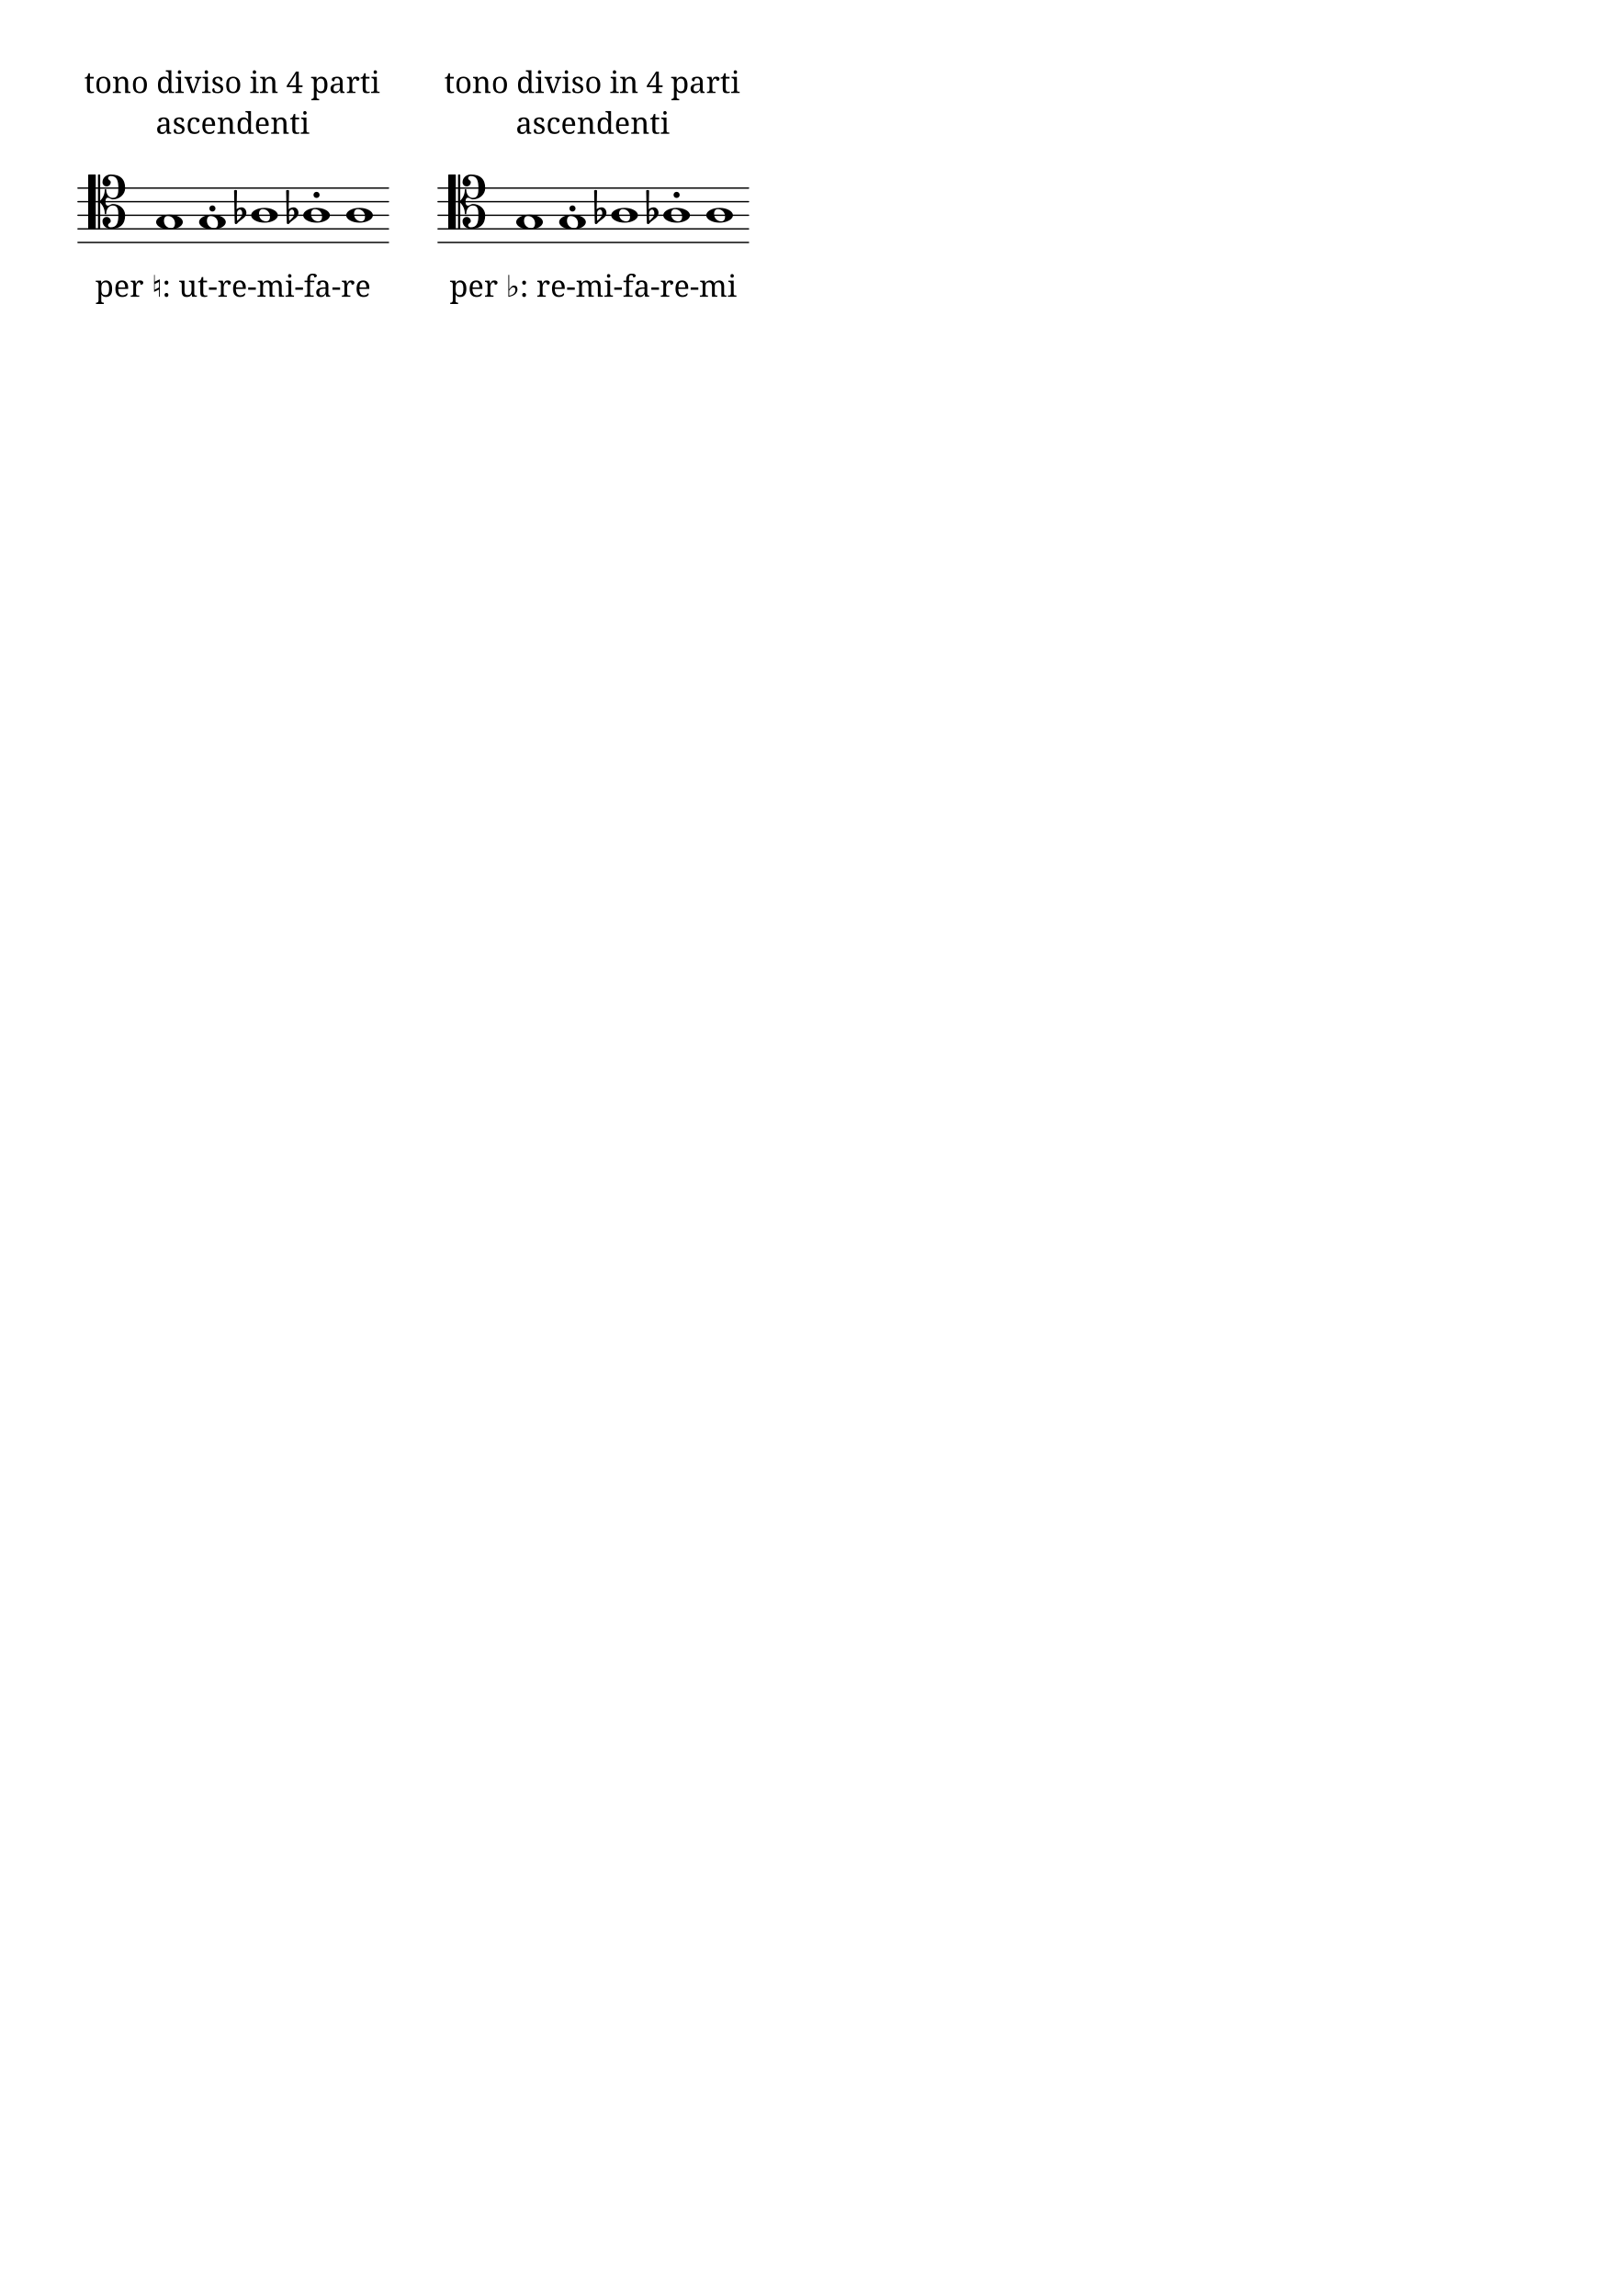
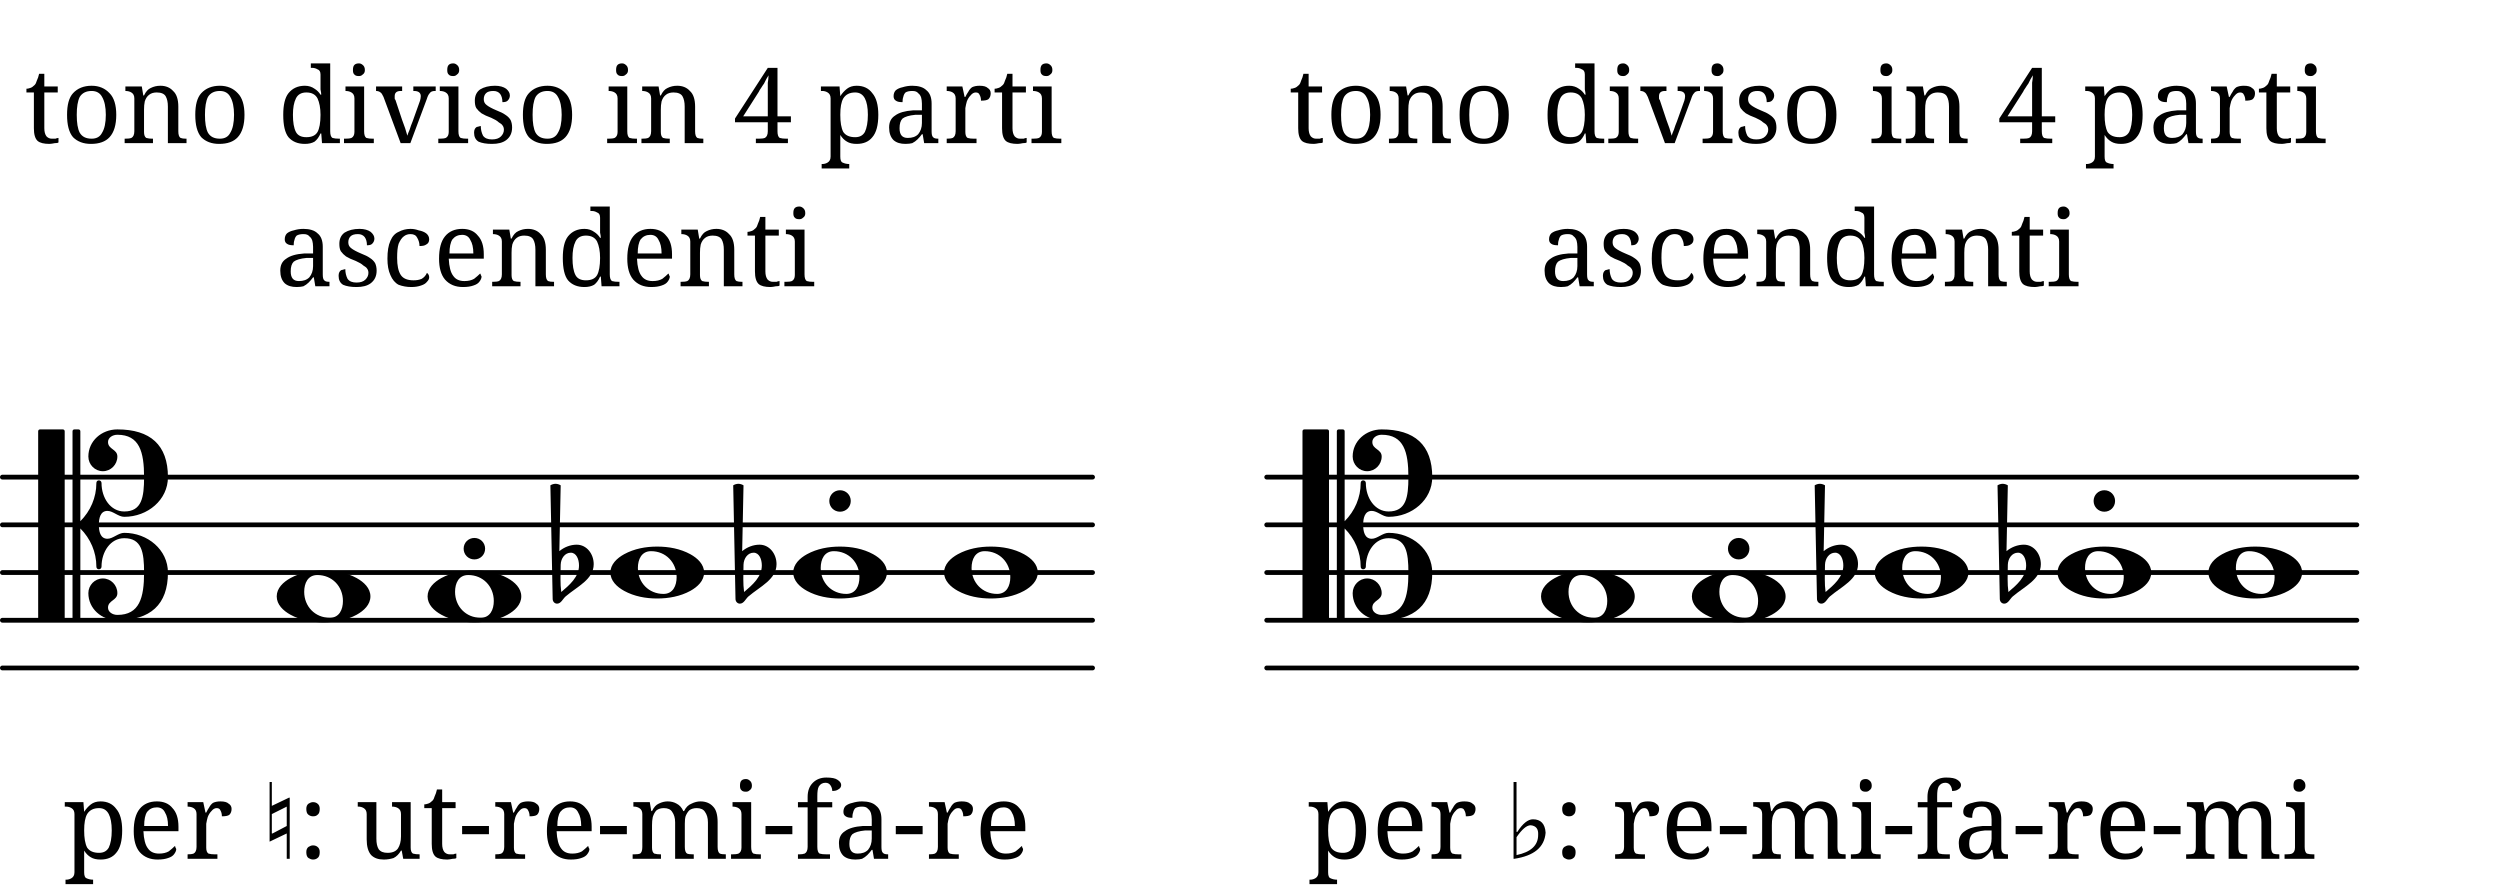
- <svg xmlns="http://www.w3.org/2000/svg" xmlns:xlink="http://www.w3.org/1999/xlink" version="1.2" width="210.00mm" height="297.00mm" viewBox="0 0 119.502 169.009">
+ <svg xmlns="http://www.w3.org/2000/svg" xmlns:xlink="http://www.w3.org/1999/xlink" version="1.2" width="92.08mm" height="32.56mm" viewBox="0 -0 52.4 18.528">
  <style type="text/css">

tspan { white-space: pre; }

</style>
-   <g transform="translate(6.1976, 6.8453)">
+   <g transform="translate(0.5071, 3)">
    <text font-family="serif" font-size="2.2" text-anchor="start" fill="currentColor">
      <tspan>tono diviso in 4 parti</tspan>
    </text>
  </g>
-   <g transform="translate(11.4557, 9.8453)">
+   <g transform="translate(5.7652, 6)">
    <text font-family="serif" font-size="2.2" text-anchor="start" fill="currentColor">
      <tspan>ascendenti</tspan>
    </text>
  </g>
-   <g transform="translate(5.6906, 17.8453)">
+   <g transform="translate(0, 14)">
    <line stroke-linejoin="round" stroke-linecap="round" stroke-width="0.1" stroke="currentColor" x1="0.05" y1="0" x2="22.9" y2="0" />
  </g>
-   <g transform="translate(5.6906, 16.8453)">
+   <g transform="translate(0, 13)">
    <line stroke-linejoin="round" stroke-linecap="round" stroke-width="0.1" stroke="currentColor" x1="0.05" y1="0" x2="22.9" y2="0" />
  </g>
-   <g transform="translate(5.6906, 15.8453)">
+   <g transform="translate(0, 12)">
    <line stroke-linejoin="round" stroke-linecap="round" stroke-width="0.1" stroke="currentColor" x1="0.05" y1="0" x2="22.9" y2="0" />
  </g>
-   <g transform="translate(5.6906, 14.8453)">
+   <g transform="translate(0, 11)">
    <line stroke-linejoin="round" stroke-linecap="round" stroke-width="0.1" stroke="currentColor" x1="0.05" y1="0" x2="22.9" y2="0" />
  </g>
-   <g transform="translate(5.6906, 13.8453)">
+   <g transform="translate(0, 10)">
    <line stroke-linejoin="round" stroke-linecap="round" stroke-width="0.1" stroke="currentColor" x1="0.05" y1="0" x2="22.9" y2="0" />
  </g>
  <a style="color:inherit;" xlink:href="textedit:///home/johannes/common-lisp/setzkasten/lilypond-export/b1-c11-m1-d.ly:44:16:17">
-     <g transform="translate(18.4846, 15.8453)">
+     <g transform="translate(12.794, 12)">
      <path transform="scale(0.004, -0.004)" d="M213 112c-50 0 -69 -43 -69 -88c0 -77 57 -136 134 -136c50 0 69 43 69 88c0 77 -57 136 -134 136zM491 0c0 -43 -34 -75 -72 -96c-53 -29 -114 -40 -174 -40s-120 11 -173 40c-38 21 -72 53 -72 96s34 75 72 96c53 29 113 40 173 40s121 -11 174 -40 c38 -21 72 -53 72 -96z" fill="currentColor" />
    </g>
  </a>
-   <g transform="translate(17.3346, 15.8453)">
+   <g transform="translate(11.644, 12)">
    <path transform="scale(0.004, -0.004)" d="M27 41l-1 -66v-11c0 -22 1 -44 4 -66c45 38 93 80 93 139c0 33 -14 67 -43 67c-31 0 -52 -30 -53 -63zM-15 -138l-12 595c8 5 18 8 27 8s19 -3 27 -8l-7 -345c25 21 58 34 91 34c52 0 89 -48 89 -102c0 -80 -86 -117 -147 -169c-15 -13 -24 -38 -45 -38 c-13 0 -23 11 -23 25z" fill="currentColor" />
  </g>
  <a style="color:inherit;" xlink:href="textedit:///home/johannes/common-lisp/setzkasten/lilypond-export/b1-c11-m1-d.ly:45:21:22">
-     <g transform="translate(22.3166, 15.8453)">
+     <g transform="translate(16.626, 12)">
      <path transform="scale(0.004, -0.004)" d="M213 112c-50 0 -69 -43 -69 -88c0 -77 57 -136 134 -136c50 0 69 43 69 88c0 77 -57 136 -134 136zM491 0c0 -43 -34 -75 -72 -96c-53 -29 -114 -40 -174 -40s-120 11 -173 40c-38 21 -72 53 -72 96s34 75 72 96c53 29 113 40 173 40s121 -11 174 -40 c38 -21 72 -53 72 -96z" fill="currentColor" />
    </g>
  </a>
  <a style="color:inherit;" xlink:href="textedit:///home/johannes/common-lisp/setzkasten/lilypond-export/b1-c11-m1-d.ly:45:24:25">
-     <g transform="translate(23.2976, 14.3453)">
+     <g transform="translate(17.607, 10.5)">
      <path transform="scale(0.0045, -0.0045)" d="M-50 0c0 28 22 50 50 50s50 -22 50 -50s-22 -50 -50 -50s-50 22 -50 50z" fill="currentColor" />
    </g>
  </a>
-   <g transform="translate(21.1666, 15.8453)">
+   <g transform="translate(15.476, 12)">
    <path transform="scale(0.004, -0.004)" d="M27 41l-1 -66v-11c0 -22 1 -44 4 -66c45 38 93 80 93 139c0 33 -14 67 -43 67c-31 0 -52 -30 -53 -63zM-15 -138l-12 595c8 5 18 8 27 8s19 -3 27 -8l-7 -345c25 21 58 34 91 34c52 0 89 -48 89 -102c0 -80 -86 -117 -147 -169c-15 -13 -24 -38 -45 -38 c-13 0 -23 11 -23 25z" fill="currentColor" />
  </g>
  <a style="color:inherit;" xlink:href="textedit:///home/johannes/common-lisp/setzkasten/lilypond-export/b1-c11-m1-d.ly:46:16:17">
-     <g transform="translate(25.4786, 15.8453)">
+     <g transform="translate(19.788, 12)">
      <path transform="scale(0.004, -0.004)" d="M213 112c-50 0 -69 -43 -69 -88c0 -77 57 -136 134 -136c50 0 69 43 69 88c0 77 -57 136 -134 136zM491 0c0 -43 -34 -75 -72 -96c-53 -29 -114 -40 -174 -40s-120 11 -173 40c-38 21 -72 53 -72 96s34 75 72 96c53 29 113 40 173 40s121 -11 174 -40 c38 -21 72 -53 72 -96z" fill="currentColor" />
    </g>
  </a>
  <a style="color:inherit;" xlink:href="textedit:///home/johannes/common-lisp/setzkasten/lilypond-export/b1-c11-m1-d.ly:43:23:24">
-     <g transform="translate(15.6336, 15.3453)">
+     <g transform="translate(9.943, 11.5)">
      <path transform="scale(0.0045, -0.0045)" d="M-50 0c0 28 22 50 50 50s50 -22 50 -50s-22 -50 -50 -50s-50 22 -50 50z" fill="currentColor" />
    </g>
  </a>
  <a style="color:inherit;" xlink:href="textedit:///home/johannes/common-lisp/setzkasten/lilypond-export/b1-c11-m1-d.ly:42:30:31">
-     <g transform="translate(11.4906, 16.3453)">
+     <g transform="translate(5.8, 12.5)">
      <path transform="scale(0.004, -0.004)" d="M213 112c-50 0 -69 -43 -69 -88c0 -77 57 -136 134 -136c50 0 69 43 69 88c0 77 -57 136 -134 136zM491 0c0 -43 -34 -75 -72 -96c-53 -29 -114 -40 -174 -40s-120 11 -173 40c-38 21 -72 53 -72 96s34 75 72 96c53 29 113 40 173 40s121 -11 174 -40 c38 -21 72 -53 72 -96z" fill="currentColor" />
    </g>
  </a>
-   <g transform="translate(6.4906, 14.8453)">
+   <g transform="translate(0.8, 11)">
    <path transform="scale(0.004, -0.004)" d="M318 0c0 -33 7 -73 45 -73c29 0 57 31 88 31c123 0 229 -89 229 -208c0 -169 -93 -250 -265 -250c-83 0 -152 61 -152 142c0 42 34 77 76 77s76 -35 76 -77c0 -39 -49 -37 -49 -76c0 -23 24 -38 49 -38c116 0 140 90 140 222c0 106 -12 180 -104 180 c-72 0 -119 -71 -119 -149c0 -9 -7 -14 -14 -14s-13 5 -13 14c0 76 -31 147 -84 200v-471c0 -6 -4 -10 -10 -10h-21c-6 0 -10 4 -10 10v980c0 6 4 10 10 10h21c6 0 10 -4 10 -10v-471c53 53 84 124 84 200c0 9 6 14 13 14s14 -5 14 -14c0 -78 47 -149 119 -149 c92 0 104 74 104 180c0 132 -24 222 -140 222c-25 0 -49 -15 -49 -38c0 -39 49 -37 49 -76c0 -42 -34 -77 -76 -77s-76 35 -76 77c0 81 69 142 152 142c172 0 265 -81 265 -250c0 -119 -106 -208 -229 -208c-31 0 -59 31 -88 31c-38 0 -45 -40 -45 -73zM129 -500h-119 c-6 0 -10 4 -10 10v980c0 6 4 10 10 10h119c6 0 10 -4 10 -10v-980c0 -6 -4 -10 -10 -10z" fill="currentColor" />
  </g>
  <a style="color:inherit;" xlink:href="textedit:///home/johannes/common-lisp/setzkasten/lilypond-export/b1-c11-m1-d.ly:43:21:22">
-     <g transform="translate(14.6526, 16.3453)">
+     <g transform="translate(8.962, 12.5)">
      <path transform="scale(0.004, -0.004)" d="M213 112c-50 0 -69 -43 -69 -88c0 -77 57 -136 134 -136c50 0 69 43 69 88c0 77 -57 136 -134 136zM491 0c0 -43 -34 -75 -72 -96c-53 -29 -114 -40 -174 -40s-120 11 -173 40c-38 21 -72 53 -72 96s34 75 72 96c53 29 113 40 173 40s121 -11 174 -40 c38 -21 72 -53 72 -96z" fill="currentColor" />
    </g>
  </a>
-   <g transform="translate(7.0171, 21.8453)">
+   <g transform="translate(1.3265, 18)">
    <text font-family="serif" font-size="2.2" text-anchor="start" fill="currentColor">
      <tspan>per ♮: ut-re-mi-fa-re</tspan>
    </text>
  </g>
-   <g transform="translate(32.6977, 6.8453)">
+   <g transform="translate(27.0071, 3)">
    <text font-family="serif" font-size="2.2" text-anchor="start" fill="currentColor">
      <tspan>tono diviso in 4 parti</tspan>
    </text>
  </g>
-   <g transform="translate(37.9557, 9.8453)">
+   <g transform="translate(32.2652, 6)">
    <text font-family="serif" font-size="2.2" text-anchor="start" fill="currentColor">
      <tspan>ascendenti</tspan>
    </text>
  </g>
-   <g transform="translate(32.1906, 17.8453)">
+   <g transform="translate(26.5, 14)">
    <line stroke-linejoin="round" stroke-linecap="round" stroke-width="0.1" stroke="currentColor" x1="0.05" y1="0" x2="22.9" y2="0" />
  </g>
-   <g transform="translate(32.1906, 16.8453)">
+   <g transform="translate(26.5, 13)">
    <line stroke-linejoin="round" stroke-linecap="round" stroke-width="0.1" stroke="currentColor" x1="0.05" y1="0" x2="22.9" y2="0" />
  </g>
-   <g transform="translate(32.1906, 15.8453)">
+   <g transform="translate(26.5, 12)">
    <line stroke-linejoin="round" stroke-linecap="round" stroke-width="0.1" stroke="currentColor" x1="0.05" y1="0" x2="22.9" y2="0" />
  </g>
-   <g transform="translate(32.1906, 14.8453)">
+   <g transform="translate(26.5, 11)">
    <line stroke-linejoin="round" stroke-linecap="round" stroke-width="0.1" stroke="currentColor" x1="0.05" y1="0" x2="22.9" y2="0" />
  </g>
-   <g transform="translate(32.1906, 13.8453)">
+   <g transform="translate(26.5, 10)">
    <line stroke-linejoin="round" stroke-linecap="round" stroke-width="0.1" stroke="currentColor" x1="0.05" y1="0" x2="22.9" y2="0" />
  </g>
  <a style="color:inherit;" xlink:href="textedit:///home/johannes/common-lisp/setzkasten/lilypond-export/b1-c11-m1-d.ly:84:16:17">
-     <g transform="translate(44.9846, 15.8453)">
+     <g transform="translate(39.294, 12)">
      <path transform="scale(0.004, -0.004)" d="M213 112c-50 0 -69 -43 -69 -88c0 -77 57 -136 134 -136c50 0 69 43 69 88c0 77 -57 136 -134 136zM491 0c0 -43 -34 -75 -72 -96c-53 -29 -114 -40 -174 -40s-120 11 -173 40c-38 21 -72 53 -72 96s34 75 72 96c53 29 113 40 173 40s121 -11 174 -40 c38 -21 72 -53 72 -96z" fill="currentColor" />
    </g>
  </a>
-   <g transform="translate(43.8346, 15.8453)">
+   <g transform="translate(38.144, 12)">
    <path transform="scale(0.004, -0.004)" d="M27 41l-1 -66v-11c0 -22 1 -44 4 -66c45 38 93 80 93 139c0 33 -14 67 -43 67c-31 0 -52 -30 -53 -63zM-15 -138l-12 595c8 5 18 8 27 8s19 -3 27 -8l-7 -345c25 21 58 34 91 34c52 0 89 -48 89 -102c0 -80 -86 -117 -147 -169c-15 -13 -24 -38 -45 -38 c-13 0 -23 11 -23 25z" fill="currentColor" />
  </g>
  <a style="color:inherit;" xlink:href="textedit:///home/johannes/common-lisp/setzkasten/lilypond-export/b1-c11-m1-d.ly:85:21:22">
-     <g transform="translate(48.8166, 15.8453)">
+     <g transform="translate(43.1261, 12)">
      <path transform="scale(0.004, -0.004)" d="M213 112c-50 0 -69 -43 -69 -88c0 -77 57 -136 134 -136c50 0 69 43 69 88c0 77 -57 136 -134 136zM491 0c0 -43 -34 -75 -72 -96c-53 -29 -114 -40 -174 -40s-120 11 -173 40c-38 21 -72 53 -72 96s34 75 72 96c53 29 113 40 173 40s121 -11 174 -40 c38 -21 72 -53 72 -96z" fill="currentColor" />
    </g>
  </a>
  <a style="color:inherit;" xlink:href="textedit:///home/johannes/common-lisp/setzkasten/lilypond-export/b1-c11-m1-d.ly:85:24:25">
-     <g transform="translate(49.7976, 14.3453)">
+     <g transform="translate(44.1071, 10.5)">
      <path transform="scale(0.0045, -0.0045)" d="M-50 0c0 28 22 50 50 50s50 -22 50 -50s-22 -50 -50 -50s-50 22 -50 50z" fill="currentColor" />
    </g>
  </a>
-   <g transform="translate(47.6666, 15.8453)">
+   <g transform="translate(41.9761, 12)">
    <path transform="scale(0.004, -0.004)" d="M27 41l-1 -66v-11c0 -22 1 -44 4 -66c45 38 93 80 93 139c0 33 -14 67 -43 67c-31 0 -52 -30 -53 -63zM-15 -138l-12 595c8 5 18 8 27 8s19 -3 27 -8l-7 -345c25 21 58 34 91 34c52 0 89 -48 89 -102c0 -80 -86 -117 -147 -169c-15 -13 -24 -38 -45 -38 c-13 0 -23 11 -23 25z" fill="currentColor" />
  </g>
  <a style="color:inherit;" xlink:href="textedit:///home/johannes/common-lisp/setzkasten/lilypond-export/b1-c11-m1-d.ly:86:16:17">
-     <g transform="translate(51.9786, 15.8453)">
+     <g transform="translate(46.2881, 12)">
      <path transform="scale(0.004, -0.004)" d="M213 112c-50 0 -69 -43 -69 -88c0 -77 57 -136 134 -136c50 0 69 43 69 88c0 77 -57 136 -134 136zM491 0c0 -43 -34 -75 -72 -96c-53 -29 -114 -40 -174 -40s-120 11 -173 40c-38 21 -72 53 -72 96s34 75 72 96c53 29 113 40 173 40s121 -11 174 -40 c38 -21 72 -53 72 -96z" fill="currentColor" />
    </g>
  </a>
  <a style="color:inherit;" xlink:href="textedit:///home/johannes/common-lisp/setzkasten/lilypond-export/b1-c11-m1-d.ly:83:23:24">
-     <g transform="translate(42.1336, 15.3453)">
+     <g transform="translate(36.443, 11.5)">
      <path transform="scale(0.0045, -0.0045)" d="M-50 0c0 28 22 50 50 50s50 -22 50 -50s-22 -50 -50 -50s-50 22 -50 50z" fill="currentColor" />
    </g>
  </a>
  <a style="color:inherit;" xlink:href="textedit:///home/johannes/common-lisp/setzkasten/lilypond-export/b1-c11-m1-d.ly:82:30:31">
-     <g transform="translate(37.9906, 16.3453)">
+     <g transform="translate(32.3, 12.5)">
      <path transform="scale(0.004, -0.004)" d="M213 112c-50 0 -69 -43 -69 -88c0 -77 57 -136 134 -136c50 0 69 43 69 88c0 77 -57 136 -134 136zM491 0c0 -43 -34 -75 -72 -96c-53 -29 -114 -40 -174 -40s-120 11 -173 40c-38 21 -72 53 -72 96s34 75 72 96c53 29 113 40 173 40s121 -11 174 -40 c38 -21 72 -53 72 -96z" fill="currentColor" />
    </g>
  </a>
-   <g transform="translate(32.9906, 14.8453)">
+   <g transform="translate(27.3, 11)">
    <path transform="scale(0.004, -0.004)" d="M318 0c0 -33 7 -73 45 -73c29 0 57 31 88 31c123 0 229 -89 229 -208c0 -169 -93 -250 -265 -250c-83 0 -152 61 -152 142c0 42 34 77 76 77s76 -35 76 -77c0 -39 -49 -37 -49 -76c0 -23 24 -38 49 -38c116 0 140 90 140 222c0 106 -12 180 -104 180 c-72 0 -119 -71 -119 -149c0 -9 -7 -14 -14 -14s-13 5 -13 14c0 76 -31 147 -84 200v-471c0 -6 -4 -10 -10 -10h-21c-6 0 -10 4 -10 10v980c0 6 4 10 10 10h21c6 0 10 -4 10 -10v-471c53 53 84 124 84 200c0 9 6 14 13 14s14 -5 14 -14c0 -78 47 -149 119 -149 c92 0 104 74 104 180c0 132 -24 222 -140 222c-25 0 -49 -15 -49 -38c0 -39 49 -37 49 -76c0 -42 -34 -77 -76 -77s-76 35 -76 77c0 81 69 142 152 142c172 0 265 -81 265 -250c0 -119 -106 -208 -229 -208c-31 0 -59 31 -88 31c-38 0 -45 -40 -45 -73zM129 -500h-119 c-6 0 -10 4 -10 10v980c0 6 4 10 10 10h119c6 0 10 -4 10 -10v-980c0 -6 -4 -10 -10 -10z" fill="currentColor" />
  </g>
  <a style="color:inherit;" xlink:href="textedit:///home/johannes/common-lisp/setzkasten/lilypond-export/b1-c11-m1-d.ly:83:21:22">
-     <g transform="translate(41.1526, 16.3453)">
+     <g transform="translate(35.462, 12.5)">
      <path transform="scale(0.004, -0.004)" d="M213 112c-50 0 -69 -43 -69 -88c0 -77 57 -136 134 -136c50 0 69 43 69 88c0 77 -57 136 -134 136zM491 0c0 -43 -34 -75 -72 -96c-53 -29 -114 -40 -174 -40s-120 11 -173 40c-38 21 -72 53 -72 96s34 75 72 96c53 29 113 40 173 40s121 -11 174 -40 c38 -21 72 -53 72 -96z" fill="currentColor" />
    </g>
  </a>
-   <g transform="translate(33.0903, 21.8453)">
+   <g transform="translate(27.3998, 18)">
    <text font-family="serif" font-size="2.2" text-anchor="start" fill="currentColor">
      <tspan>per ♭: re-mi-fa-re-mi</tspan>
    </text>
  </g>
</svg>
